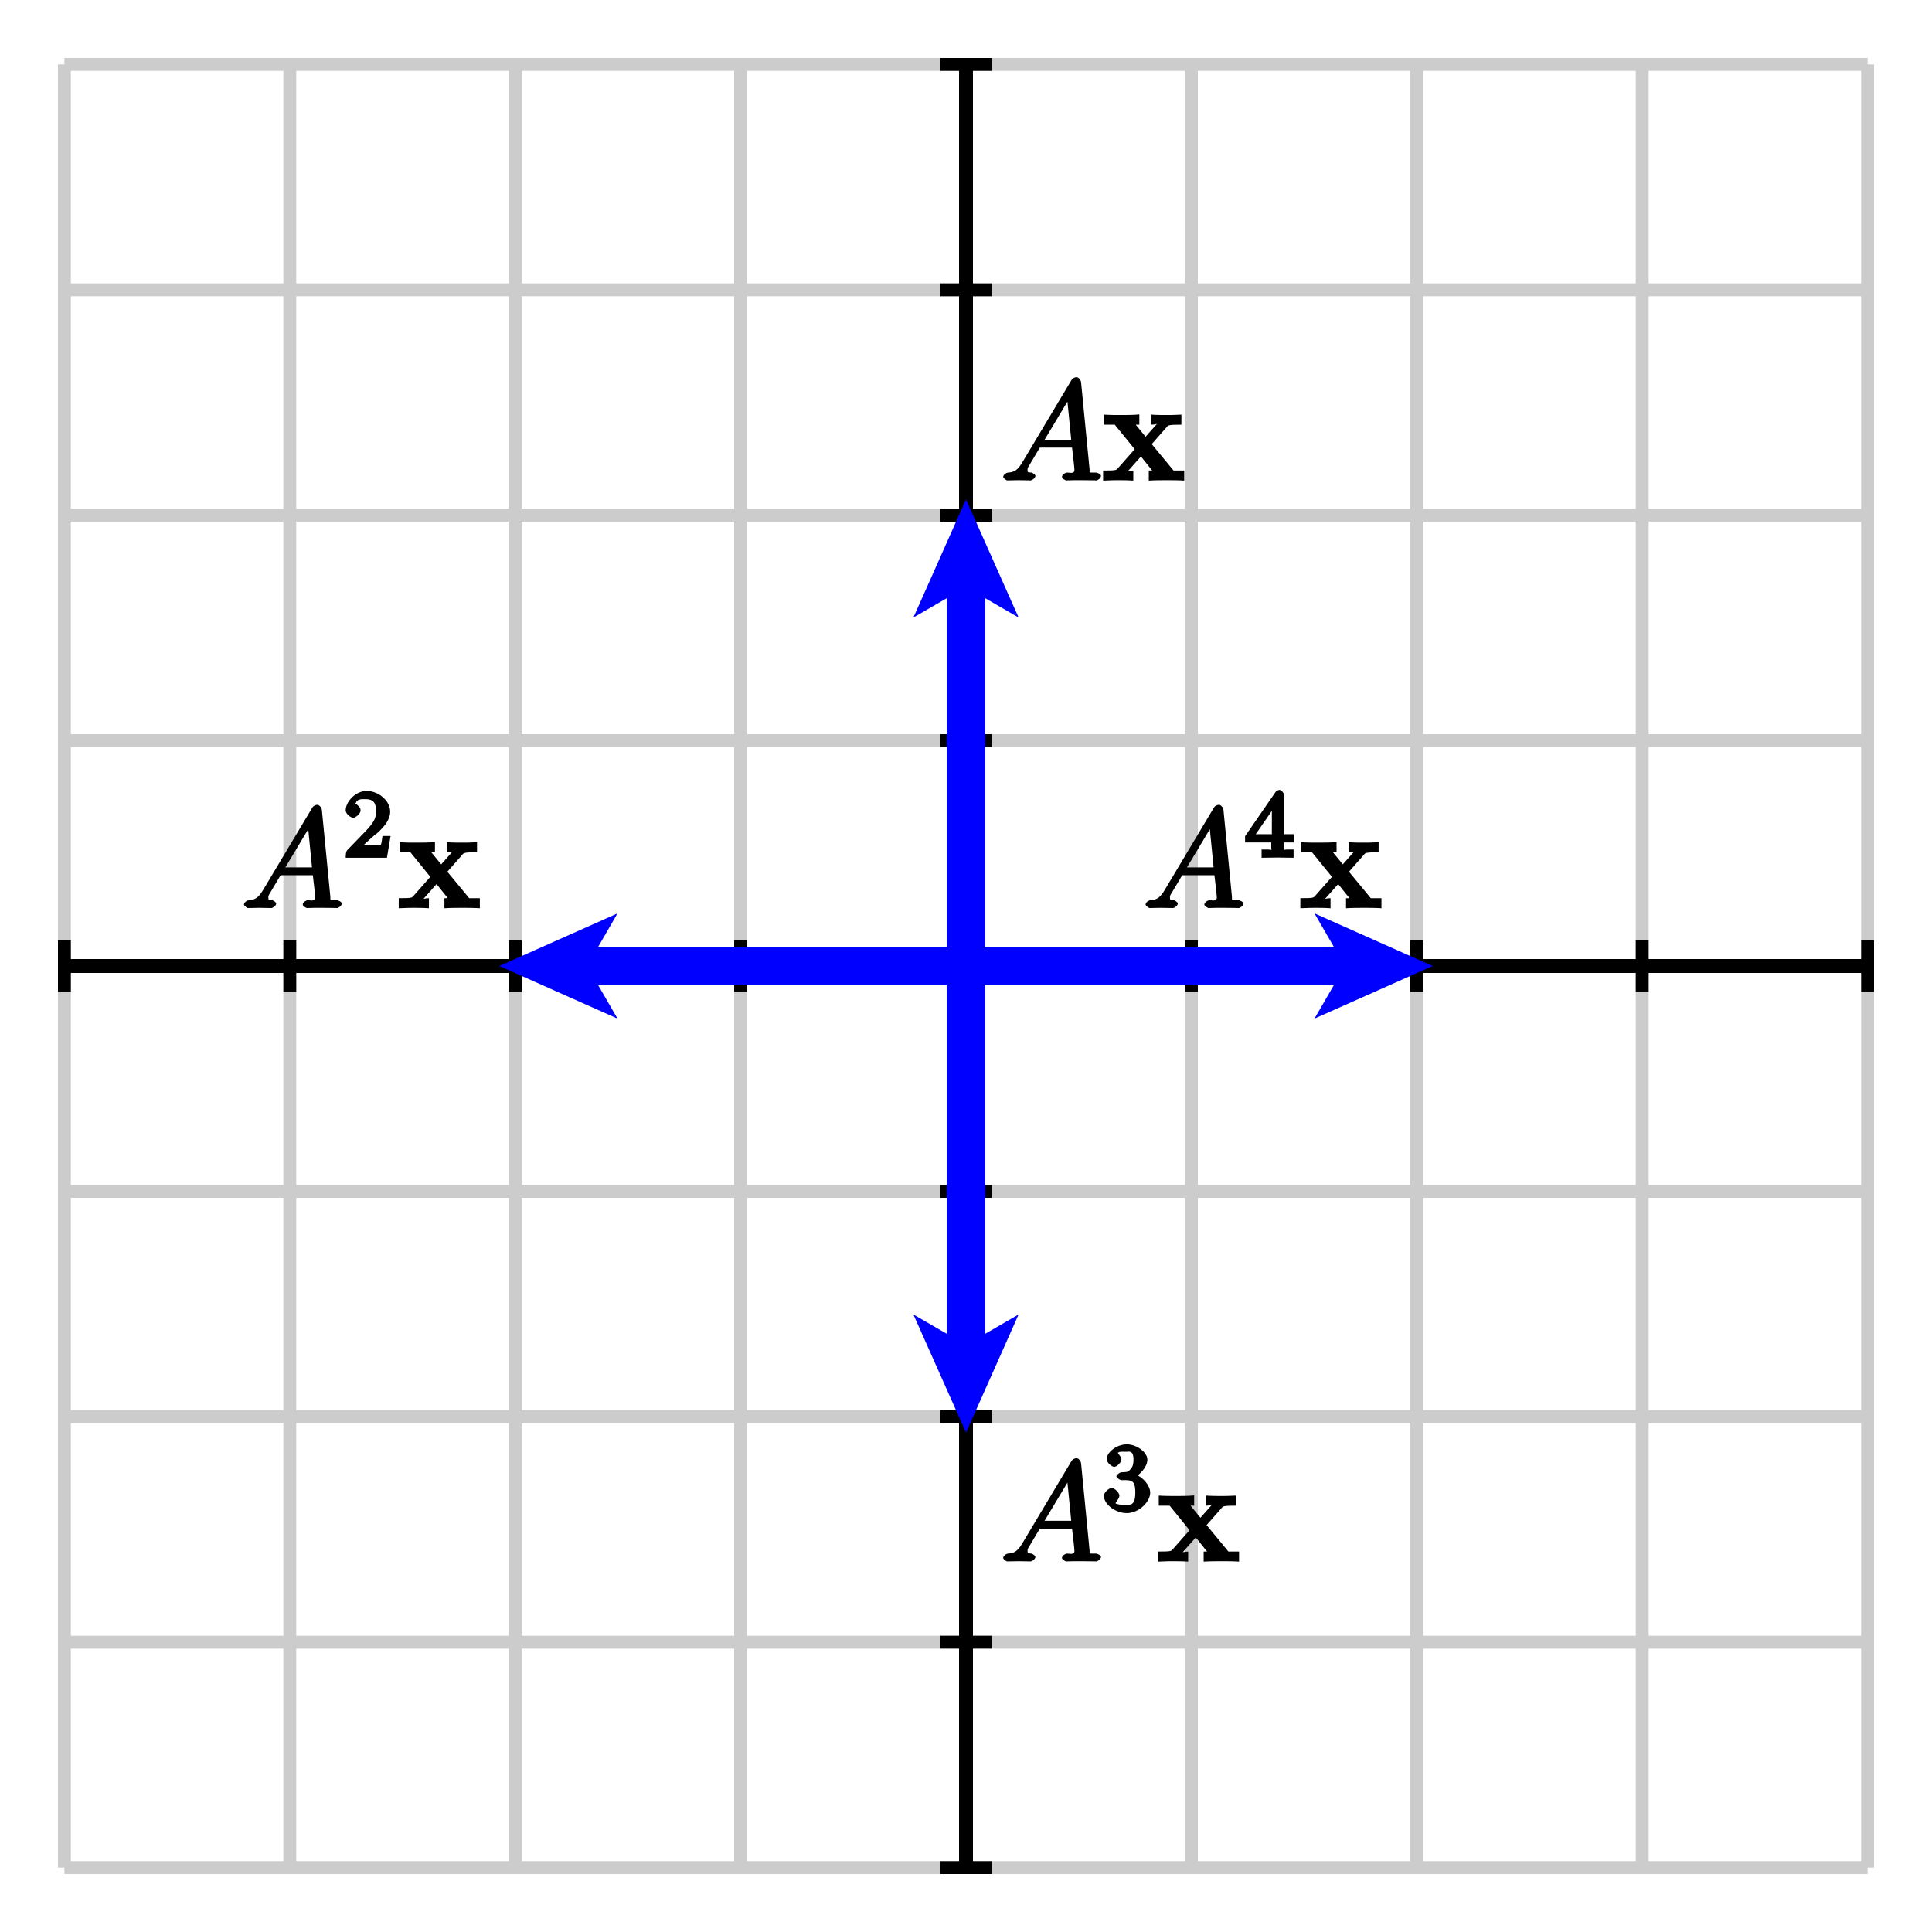
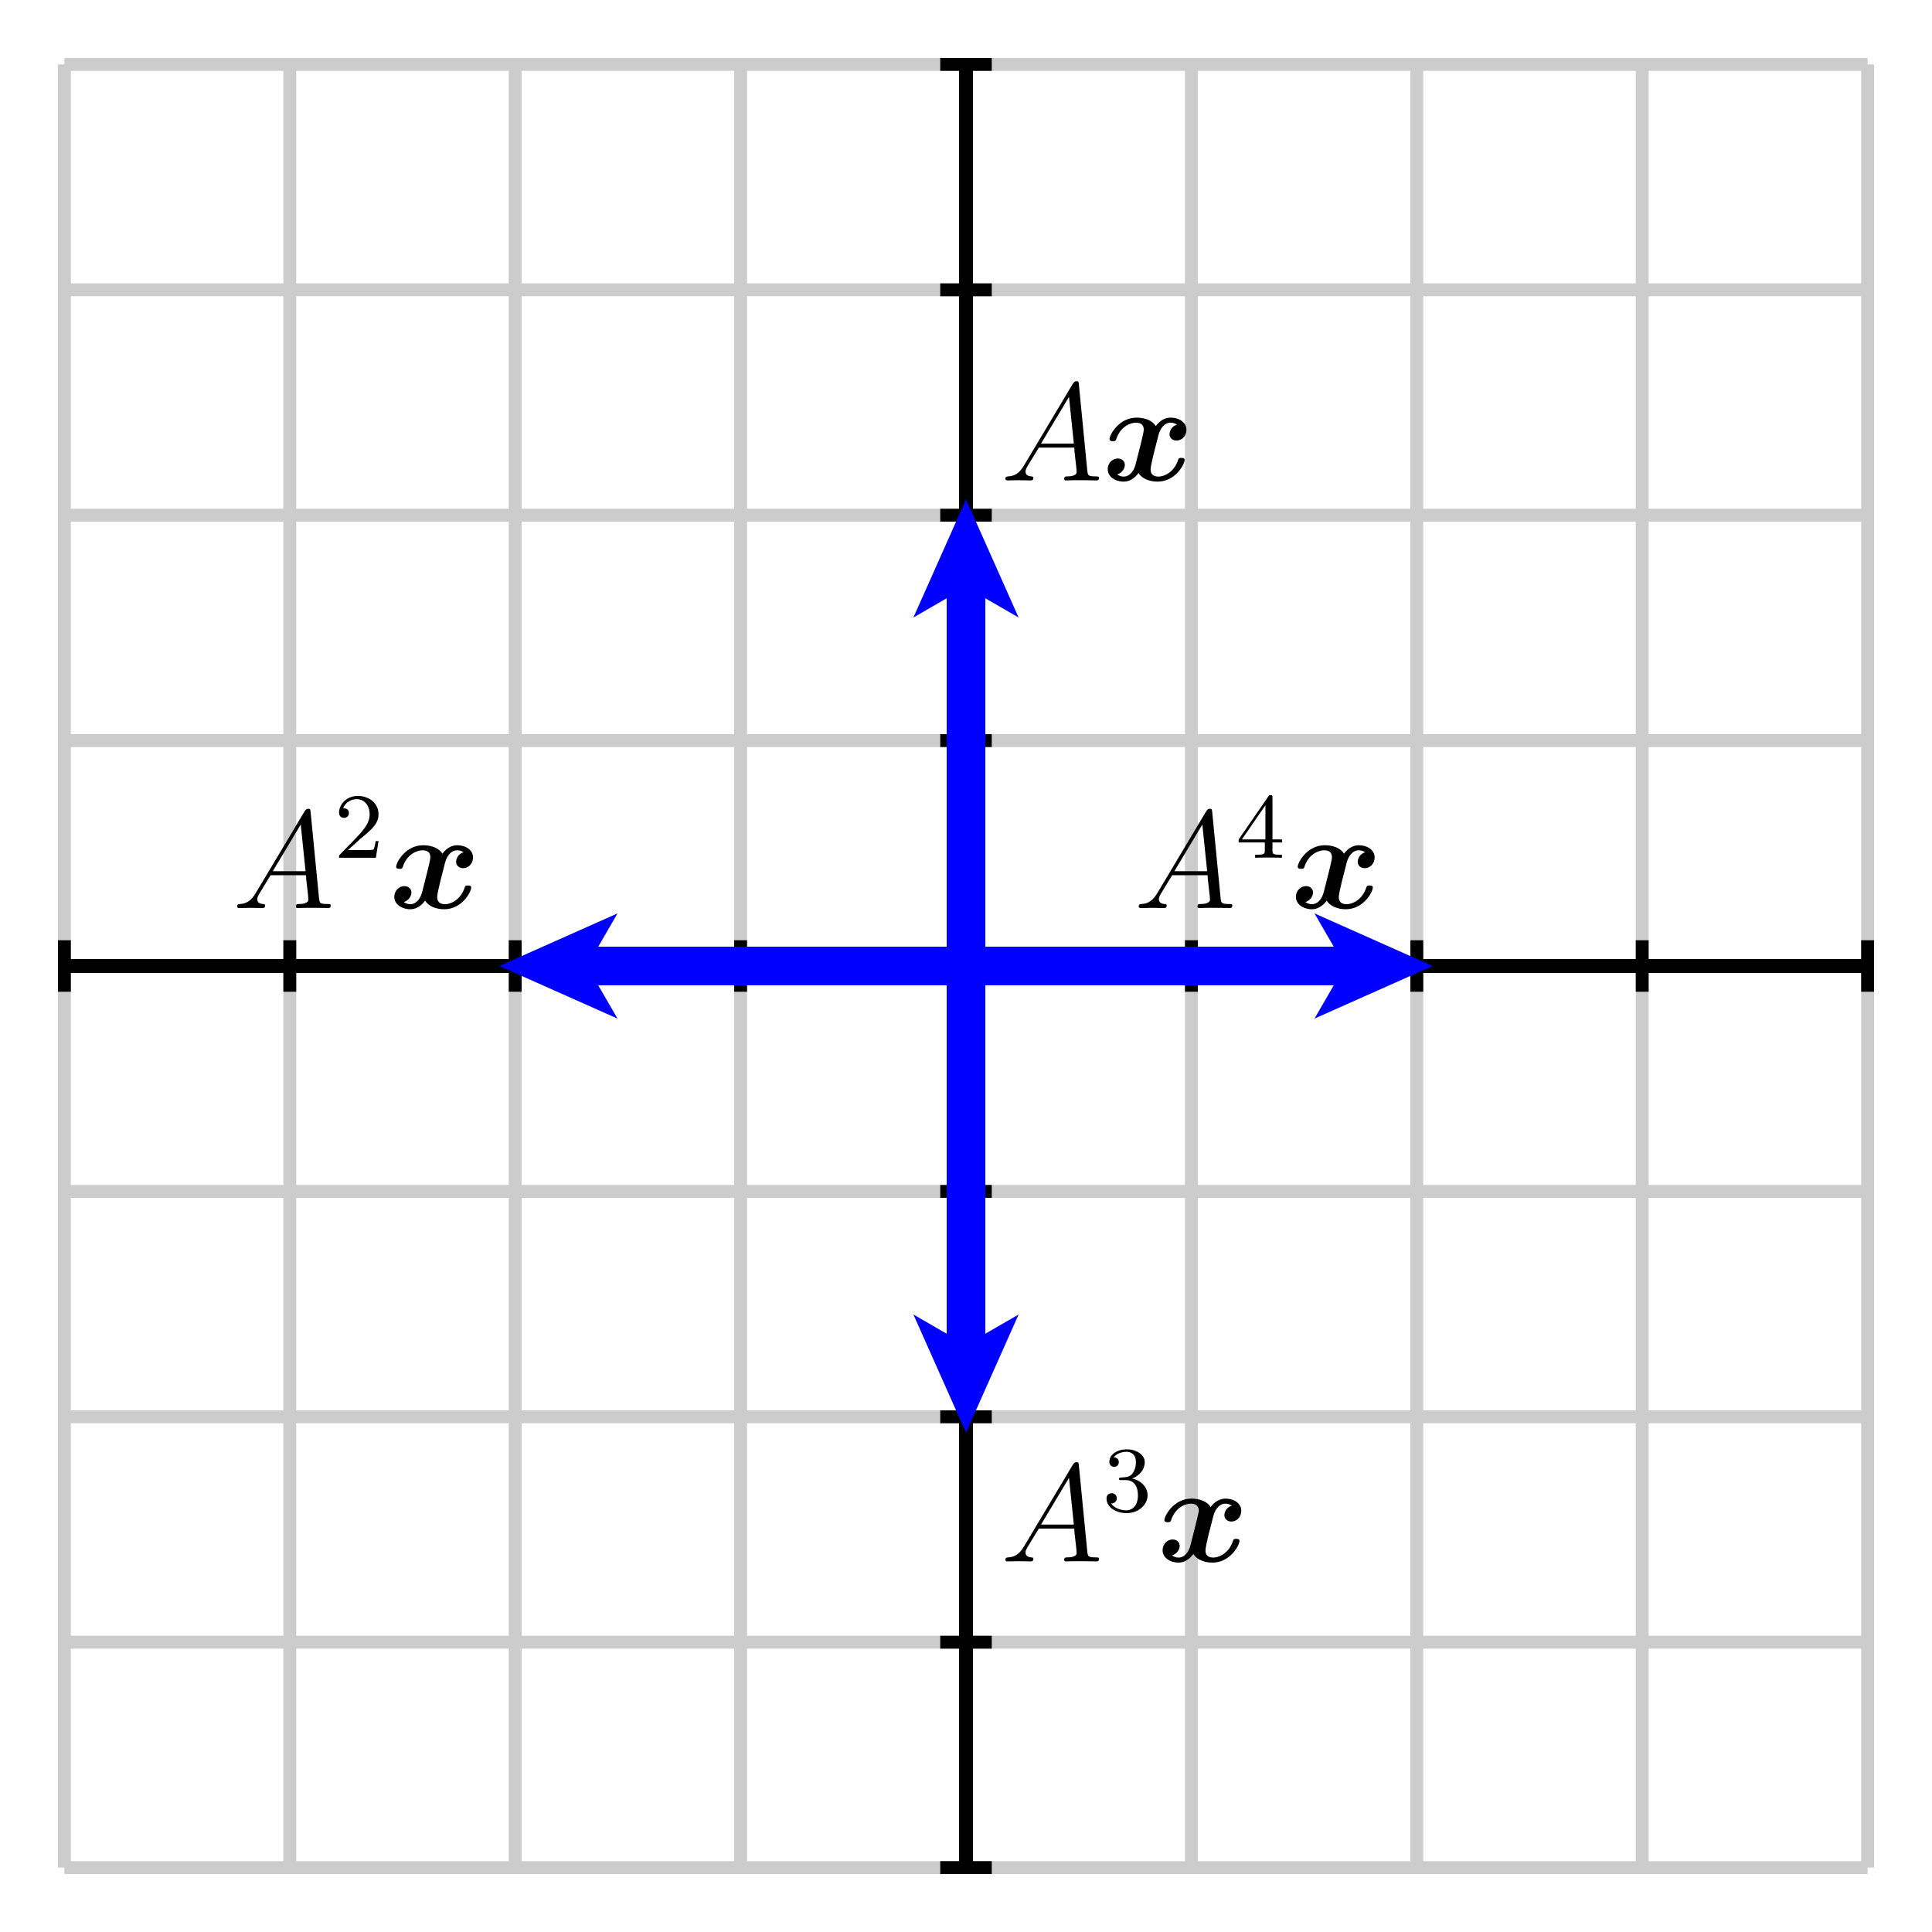
<svg xmlns="http://www.w3.org/2000/svg" xmlns:xlink="http://www.w3.org/1999/xlink" width="150pt" height="150pt" viewBox="0 0 150 150" version="1.1">
  <defs>
    <g>
      <symbol overflow="visible" id="glyph0-0">
        <path style="stroke:none;" d="" />
      </symbol>
      <symbol overflow="visible" id="glyph0-1">
-         <path style="stroke:none;" d="M 1.703 -1.453 C 1.328 -0.828 1.094 -0.641 0.578 -0.609 C 0.453 -0.609 0.188 -0.453 0.188 -0.266 C 0.188 -0.188 0.422 0 0.5 0 C 0.688 0 1.172 -0.016 1.375 -0.016 C 1.688 -0.016 2.031 0 2.328 0 C 2.391 0 2.688 -0.156 2.688 -0.359 C 2.688 -0.453 2.438 -0.609 2.375 -0.609 C 2.125 -0.641 2.078 -0.578 2.078 -0.828 C 2.078 -0.984 2.109 -1 2.25 -1.234 L 3.031 -2.547 L 5.531 -2.547 C 5.531 -2.609 5.531 -2.516 5.547 -2.422 C 5.578 -2.141 5.719 -1.016 5.719 -0.812 C 5.719 -0.484 5.328 -0.609 5.156 -0.609 C 5.047 -0.609 4.75 -0.469 4.75 -0.266 C 4.75 -0.156 5.016 0 5.078 0 C 5.266 0 5.484 -0.016 5.672 -0.016 L 6.281 -0.016 C 6.938 -0.016 7.422 0 7.422 0 C 7.5 0 7.781 -0.156 7.781 -0.359 C 7.781 -0.469 7.531 -0.609 7.359 -0.609 C 6.766 -0.609 6.922 -0.562 6.891 -0.891 L 6.234 -7.625 C 6.203 -7.844 6 -8.016 5.891 -8.016 C 5.781 -8.016 5.578 -7.953 5.484 -7.781 Z M 3.25 -2.906 L 5.422 -6.531 L 5.125 -6.641 L 5.469 -3.156 L 3.406 -3.156 Z M 3.25 -2.906 " />
+         <path style="stroke:none;" d="M 1.828 -1.203 C 1.453 -0.562 1.094 -0.344 0.578 -0.312 C 0.453 -0.297 0.359 -0.297 0.359 -0.109 C 0.359 -0.047 0.422 0 0.5 0 C 0.688 0 1.172 -0.016 1.375 -0.016 C 1.688 -0.016 2.031 0 2.328 0 C 2.391 0 2.531 0 2.531 -0.203 C 2.531 -0.297 2.438 -0.312 2.375 -0.312 C 2.125 -0.328 1.922 -0.422 1.922 -0.688 C 1.922 -0.828 1.984 -0.953 2.125 -1.188 L 2.953 -2.547 L 5.703 -2.547 C 5.719 -2.453 5.719 -2.359 5.719 -2.266 C 5.75 -1.984 5.891 -0.859 5.891 -0.656 C 5.891 -0.328 5.328 -0.312 5.156 -0.312 C 5.047 -0.312 4.922 -0.312 4.922 -0.125 C 4.922 0 5.016 0 5.078 0 C 5.266 0 5.484 -0.016 5.672 -0.016 L 6.281 -0.016 C 6.938 -0.016 7.422 0 7.422 0 C 7.5 0 7.625 0 7.625 -0.203 C 7.625 -0.312 7.531 -0.312 7.359 -0.312 C 6.766 -0.312 6.766 -0.406 6.719 -0.734 L 6.062 -7.469 C 6.047 -7.688 6 -7.703 5.891 -7.703 C 5.781 -7.703 5.719 -7.688 5.609 -7.531 Z M 3.125 -2.859 L 5.297 -6.484 L 5.672 -2.859 Z M 3.125 -2.859 " />
      </symbol>
      <symbol overflow="visible" id="glyph1-0">
        <path style="stroke:none;" d="" />
      </symbol>
      <symbol overflow="visible" id="glyph1-1">
-         <path style="stroke:none;" d="M 3.719 -2.703 L 4.984 -4.141 C 5.094 -4.281 5.109 -4.328 6.125 -4.328 L 6.125 -5.109 C 5.391 -5.078 5.375 -5.078 5.016 -5.078 C 4.703 -5.078 4.234 -5.078 3.797 -5.109 L 3.797 -4.328 C 4.141 -4.328 4.219 -4.422 4.219 -4.344 C 4.219 -4.328 4.203 -4.359 4.188 -4.344 L 3.344 -3.391 L 2.578 -4.328 L 2.859 -4.328 L 2.859 -5.125 C 2.484 -5.078 1.75 -5.078 1.453 -5.078 C 1.141 -5.078 0.547 -5.078 0.109 -5.109 L 0.109 -4.328 L 0.953 -4.328 L 2.5 -2.422 L 1.203 -0.953 C 1.062 -0.797 1.094 -0.766 0.047 -0.766 L 0.047 0.016 C 0.844 -0.016 0.859 -0.016 1.203 -0.016 C 1.516 -0.016 1.969 -0.016 2.391 0.016 L 2.391 -0.766 C 2.062 -0.766 1.969 -0.672 1.969 -0.75 C 1.969 -0.75 1.922 -0.656 2 -0.75 L 2.984 -1.859 L 3.859 -0.766 L 3.594 -0.766 L 3.594 0.016 C 4 -0.016 4.719 -0.016 5.016 -0.016 C 5.344 -0.016 5.922 -0.016 6.344 0.016 L 6.344 -0.766 L 5.516 -0.766 L 3.828 -2.812 Z M 3.719 -2.703 " />
+         <path style="stroke:none;" d="M 5.781 -4.328 C 5.391 -4.219 5.203 -3.859 5.203 -3.578 C 5.203 -3.344 5.391 -3.094 5.75 -3.094 C 6.125 -3.094 6.516 -3.406 6.516 -3.938 C 6.516 -4.5 5.953 -4.875 5.297 -4.875 C 4.672 -4.875 4.281 -4.422 4.141 -4.219 C 3.859 -4.672 3.266 -4.875 2.641 -4.875 C 1.281 -4.875 0.547 -3.547 0.547 -3.203 C 0.547 -3.047 0.719 -3.047 0.812 -3.047 C 0.938 -3.047 1.016 -3.047 1.062 -3.188 C 1.375 -4.172 2.156 -4.484 2.594 -4.484 C 3 -4.484 3.203 -4.297 3.203 -3.953 C 3.203 -3.75 3.047 -3.156 2.953 -2.766 L 2.578 -1.281 C 2.422 -0.625 2.031 -0.297 1.656 -0.297 C 1.609 -0.297 1.359 -0.297 1.141 -0.469 C 1.531 -0.578 1.734 -0.938 1.734 -1.203 C 1.734 -1.453 1.547 -1.703 1.188 -1.703 C 0.812 -1.703 0.406 -1.391 0.406 -0.859 C 0.406 -0.297 0.984 0.094 1.641 0.094 C 2.25 0.094 2.656 -0.375 2.797 -0.578 C 3.062 -0.125 3.672 0.094 4.281 0.094 C 5.641 0.094 6.375 -1.234 6.375 -1.594 C 6.375 -1.75 6.219 -1.75 6.125 -1.75 C 6 -1.75 5.922 -1.75 5.875 -1.609 C 5.562 -0.625 4.781 -0.297 4.344 -0.297 C 3.938 -0.297 3.734 -0.5 3.734 -0.844 C 3.734 -1.062 3.875 -1.641 3.969 -2.047 C 4.047 -2.328 4.297 -3.344 4.344 -3.516 C 4.516 -4.156 4.891 -4.484 5.266 -4.484 C 5.328 -4.484 5.578 -4.484 5.781 -4.328 Z M 5.781 -4.328 " />
      </symbol>
      <symbol overflow="visible" id="glyph2-0">
        <path style="stroke:none;" d="" />
      </symbol>
      <symbol overflow="visible" id="glyph2-1">
-         <path style="stroke:none;" d="M 2.172 -1.531 C 2.281 -1.641 2.578 -1.875 2.703 -1.969 C 3.141 -2.391 3.641 -2.922 3.641 -3.578 C 3.641 -4.438 2.719 -5.188 1.812 -5.188 C 0.953 -5.188 0.188 -4.344 0.188 -3.688 C 0.188 -3.344 0.656 -3.094 0.766 -3.094 C 0.922 -3.094 1.344 -3.406 1.344 -3.672 C 1.344 -4.047 0.781 -4.25 0.969 -4.25 C 1.109 -4.578 1.391 -4.547 1.734 -4.547 C 2.406 -4.547 2.547 -4.188 2.547 -3.578 C 2.547 -2.828 2.078 -2.422 1.234 -1.547 L 0.328 -0.609 C 0.234 -0.531 0.188 -0.375 0.188 0 L 3.391 0 L 3.672 -1.688 L 3.047 -1.688 C 2.984 -1.344 2.984 -1.125 2.906 -0.984 C 2.859 -0.922 2.453 -1 2.344 -1 L 1.062 -1 L 1.203 -0.641 Z M 2.172 -1.531 " />
+         <path style="stroke:none;" d="M 2.031 -1.469 C 2.141 -1.578 2.453 -1.812 2.562 -1.922 C 3.016 -2.328 3.438 -2.719 3.438 -3.375 C 3.438 -4.234 2.719 -4.797 1.812 -4.797 C 0.953 -4.797 0.375 -4.141 0.375 -3.5 C 0.375 -3.141 0.656 -3.094 0.766 -3.094 C 0.922 -3.094 1.141 -3.203 1.141 -3.469 C 1.141 -3.844 0.781 -3.844 0.688 -3.844 C 0.906 -4.375 1.391 -4.547 1.734 -4.547 C 2.406 -4.547 2.75 -3.984 2.75 -3.375 C 2.75 -2.625 2.219 -2.078 1.375 -1.203 L 0.469 -0.281 C 0.375 -0.188 0.375 -0.188 0.375 0 L 3.234 0 L 3.438 -1.297 L 3.219 -1.297 C 3.188 -1.141 3.141 -0.781 3.047 -0.641 C 3 -0.594 2.453 -0.594 2.344 -0.594 L 1.062 -0.594 Z M 2.031 -1.469 " />
      </symbol>
      <symbol overflow="visible" id="glyph2-2">
-         <path style="stroke:none;" d="M 1.828 -2.406 C 2.391 -2.406 2.547 -2.188 2.547 -1.438 C 2.547 -0.531 2.234 -0.469 1.859 -0.469 C 1.469 -0.469 1.062 -0.547 1.031 -0.594 C 0.922 -0.594 1.312 -0.953 1.312 -1.203 C 1.312 -1.422 0.938 -1.797 0.719 -1.797 C 0.516 -1.797 0.109 -1.469 0.109 -1.188 C 0.109 -0.5 1.047 0.156 1.875 0.156 C 2.828 0.156 3.703 -0.719 3.703 -1.438 C 3.703 -2.031 3.031 -2.781 2.297 -2.938 L 2.297 -2.531 C 2.859 -2.734 3.484 -3.422 3.484 -4 C 3.484 -4.578 2.641 -5.188 1.891 -5.188 C 1.109 -5.188 0.328 -4.578 0.328 -4.031 C 0.328 -3.766 0.719 -3.438 0.906 -3.438 C 1.125 -3.438 1.469 -3.797 1.469 -4.016 C 1.469 -4.281 1.031 -4.578 1.266 -4.562 C 1.312 -4.641 1.734 -4.609 1.859 -4.609 C 2.047 -4.609 2.406 -4.75 2.406 -4 C 2.406 -3.5 2.25 -3.328 2.141 -3.219 C 1.938 -3 1.906 -3.047 1.469 -3.016 C 1.328 -3.016 1.078 -2.797 1.078 -2.703 C 1.078 -2.609 1.344 -2.406 1.469 -2.406 Z M 1.828 -2.406 " />
+         <path style="stroke:none;" d="M 1.828 -2.406 C 2.391 -2.406 2.75 -1.984 2.75 -1.234 C 2.75 -0.328 2.234 -0.062 1.859 -0.062 C 1.469 -0.062 0.922 -0.203 0.672 -0.594 C 0.922 -0.594 1.109 -0.75 1.109 -1 C 1.109 -1.219 0.938 -1.391 0.719 -1.391 C 0.516 -1.391 0.312 -1.266 0.312 -0.984 C 0.312 -0.297 1.047 0.156 1.875 0.156 C 2.828 0.156 3.5 -0.516 3.5 -1.234 C 3.5 -1.828 3.031 -2.375 2.297 -2.531 C 2.859 -2.734 3.281 -3.234 3.281 -3.797 C 3.281 -4.375 2.641 -4.797 1.891 -4.797 C 1.109 -4.797 0.531 -4.375 0.531 -3.828 C 0.531 -3.562 0.719 -3.438 0.906 -3.438 C 1.125 -3.438 1.266 -3.594 1.266 -3.812 C 1.266 -4.078 1.031 -4.172 0.875 -4.188 C 1.188 -4.578 1.734 -4.609 1.859 -4.609 C 2.047 -4.609 2.594 -4.547 2.594 -3.797 C 2.594 -3.297 2.391 -3 2.297 -2.875 C 2.078 -2.656 1.906 -2.641 1.469 -2.609 C 1.328 -2.609 1.281 -2.594 1.281 -2.5 C 1.281 -2.406 1.344 -2.406 1.469 -2.406 Z M 1.828 -2.406 " />
      </symbol>
      <symbol overflow="visible" id="glyph2-3">
-         <path style="stroke:none;" d="M 3.047 -4.859 C 3.047 -5 2.844 -5.266 2.688 -5.266 C 2.594 -5.266 2.438 -5.188 2.375 -5.094 L 0.016 -1.672 L 0.016 -1.188 L 2.047 -1.188 L 2.047 -0.781 C 2.047 -0.516 2.219 -0.641 1.672 -0.641 L 1.297 -0.641 L 1.297 0 C 2.125 -0.016 2.125 -0.016 2.547 -0.016 C 2.953 -0.016 2.969 -0.016 3.781 0 L 3.781 -0.641 L 3.422 -0.641 C 2.859 -0.641 3.047 -0.516 3.047 -0.781 L 3.047 -1.188 L 3.797 -1.188 L 3.797 -1.828 L 3.047 -1.828 Z M 2.094 -4.281 L 2.094 -1.828 L 0.844 -1.828 L 2.438 -4.141 Z M 2.094 -4.281 " />
+         <path style="stroke:none;" d="M 2.844 -4.656 C 2.844 -4.797 2.844 -4.859 2.688 -4.859 C 2.594 -4.859 2.578 -4.859 2.516 -4.75 L 0.219 -1.422 L 0.219 -1.188 L 2.25 -1.188 L 2.25 -0.578 C 2.25 -0.312 2.219 -0.234 1.672 -0.234 L 1.5 -0.234 L 1.5 0 C 2.125 -0.016 2.125 -0.016 2.547 -0.016 C 2.953 -0.016 2.969 -0.016 3.578 0 L 3.578 -0.234 L 3.422 -0.234 C 2.859 -0.234 2.844 -0.312 2.844 -0.578 L 2.844 -1.188 L 3.594 -1.188 L 3.594 -1.422 L 2.844 -1.422 Z M 2.297 -4.078 L 2.297 -1.422 L 0.469 -1.422 Z M 2.297 -4.078 " />
      </symbol>
    </g>
  </defs>
  <g id="surface1">
    <path style="fill:none;stroke-width:10;stroke-linecap:butt;stroke-linejoin:miter;stroke:rgb(80.077%,80.077%,80.077%);stroke-opacity:1;stroke-miterlimit:10;" d="M 50 50 L 50 1450 M 225 50 L 225 1450 M 400 50 L 400 1450 M 575 50 L 575 1450 M 750 50 L 750 1450 M 925 50 L 925 1450 M 1100 50 L 1100 1450 M 1275 50 L 1275 1450 M 1450 50 L 1450 1450 M 50 50 L 1450 50 M 50 225 L 1450 225 M 50 400 L 1450 400 M 50 575 L 1450 575 M 50 750 L 1450 750 M 50 925 L 1450 925 M 50 1100 L 1450 1100 M 50 1275 L 1450 1275 M 50 1450 L 1450 1450 " transform="matrix(0.1,0,0,-0.1,0,150)" />
    <path style="fill:none;stroke-width:10;stroke-linecap:butt;stroke-linejoin:miter;stroke:rgb(0%,0%,0%);stroke-opacity:1;stroke-miterlimit:10;" d="M 50 750 L 1450 750 M 750 50 L 750 1450 " transform="matrix(0.1,0,0,-0.1,0,150)" />
    <path style="fill:none;stroke-width:10;stroke-linecap:butt;stroke-linejoin:miter;stroke:rgb(0%,0%,0%);stroke-opacity:1;stroke-miterlimit:10;" d="M 50 750 L 1450 750 M 750 50 L 750 1450 M 50 730 L 50 770 " transform="matrix(0.1,0,0,-0.1,0,150)" />
    <path style="fill:none;stroke-width:10;stroke-linecap:butt;stroke-linejoin:miter;stroke:rgb(0%,0%,0%);stroke-opacity:1;stroke-miterlimit:10;" d="M 50 750 L 1450 750 M 750 50 L 750 1450 M 225 730 L 225 770 " transform="matrix(0.1,0,0,-0.1,0,150)" />
    <path style="fill:none;stroke-width:10;stroke-linecap:butt;stroke-linejoin:miter;stroke:rgb(0%,0%,0%);stroke-opacity:1;stroke-miterlimit:10;" d="M 50 750 L 1450 750 M 750 50 L 750 1450 M 400 730 L 400 770 " transform="matrix(0.1,0,0,-0.1,0,150)" />
    <path style="fill:none;stroke-width:10;stroke-linecap:butt;stroke-linejoin:miter;stroke:rgb(0%,0%,0%);stroke-opacity:1;stroke-miterlimit:10;" d="M 50 750 L 1450 750 M 750 50 L 750 1450 M 575 730 L 575 770 " transform="matrix(0.1,0,0,-0.1,0,150)" />
    <path style="fill:none;stroke-width:10;stroke-linecap:butt;stroke-linejoin:miter;stroke:rgb(0%,0%,0%);stroke-opacity:1;stroke-miterlimit:10;" d="M 50 750 L 1450 750 M 750 50 L 750 1450 M 750 730 L 750 770 " transform="matrix(0.1,0,0,-0.1,0,150)" />
    <path style="fill:none;stroke-width:10;stroke-linecap:butt;stroke-linejoin:miter;stroke:rgb(0%,0%,0%);stroke-opacity:1;stroke-miterlimit:10;" d="M 50 750 L 1450 750 M 750 50 L 750 1450 M 925 730 L 925 770 " transform="matrix(0.1,0,0,-0.1,0,150)" />
    <path style="fill:none;stroke-width:10;stroke-linecap:butt;stroke-linejoin:miter;stroke:rgb(0%,0%,0%);stroke-opacity:1;stroke-miterlimit:10;" d="M 50 750 L 1450 750 M 750 50 L 750 1450 M 1100 730 L 1100 770 " transform="matrix(0.1,0,0,-0.1,0,150)" />
    <path style="fill:none;stroke-width:10;stroke-linecap:butt;stroke-linejoin:miter;stroke:rgb(0%,0%,0%);stroke-opacity:1;stroke-miterlimit:10;" d="M 50 750 L 1450 750 M 750 50 L 750 1450 M 1275 730 L 1275 770 " transform="matrix(0.1,0,0,-0.1,0,150)" />
    <path style="fill:none;stroke-width:10;stroke-linecap:butt;stroke-linejoin:miter;stroke:rgb(0%,0%,0%);stroke-opacity:1;stroke-miterlimit:10;" d="M 50 750 L 1450 750 M 750 50 L 750 1450 M 1450 730 L 1450 770 " transform="matrix(0.1,0,0,-0.1,0,150)" />
    <path style="fill:none;stroke-width:10;stroke-linecap:butt;stroke-linejoin:miter;stroke:rgb(0%,0%,0%);stroke-opacity:1;stroke-miterlimit:10;" d="M 50 750 L 1450 750 M 750 50 L 750 1450 M 730 50 L 770 50 " transform="matrix(0.1,0,0,-0.1,0,150)" />
    <path style="fill:none;stroke-width:10;stroke-linecap:butt;stroke-linejoin:miter;stroke:rgb(0%,0%,0%);stroke-opacity:1;stroke-miterlimit:10;" d="M 50 750 L 1450 750 M 750 50 L 750 1450 M 730 225 L 770 225 " transform="matrix(0.1,0,0,-0.1,0,150)" />
    <path style="fill:none;stroke-width:10;stroke-linecap:butt;stroke-linejoin:miter;stroke:rgb(0%,0%,0%);stroke-opacity:1;stroke-miterlimit:10;" d="M 50 750 L 1450 750 M 750 50 L 750 1450 M 730 400 L 770 400 " transform="matrix(0.1,0,0,-0.1,0,150)" />
    <path style="fill:none;stroke-width:10;stroke-linecap:butt;stroke-linejoin:miter;stroke:rgb(0%,0%,0%);stroke-opacity:1;stroke-miterlimit:10;" d="M 50 750 L 1450 750 M 750 50 L 750 1450 M 730 575 L 770 575 " transform="matrix(0.1,0,0,-0.1,0,150)" />
    <path style="fill:none;stroke-width:10;stroke-linecap:butt;stroke-linejoin:miter;stroke:rgb(0%,0%,0%);stroke-opacity:1;stroke-miterlimit:10;" d="M 50 750 L 1450 750 M 750 50 L 750 1450 M 730 750 L 770 750 " transform="matrix(0.1,0,0,-0.1,0,150)" />
    <path style="fill:none;stroke-width:10;stroke-linecap:butt;stroke-linejoin:miter;stroke:rgb(0%,0%,0%);stroke-opacity:1;stroke-miterlimit:10;" d="M 50 750 L 1450 750 M 750 50 L 750 1450 M 730 925 L 770 925 " transform="matrix(0.1,0,0,-0.1,0,150)" />
    <path style="fill:none;stroke-width:10;stroke-linecap:butt;stroke-linejoin:miter;stroke:rgb(0%,0%,0%);stroke-opacity:1;stroke-miterlimit:10;" d="M 50 750 L 1450 750 M 750 50 L 750 1450 M 730 1100 L 770 1100 " transform="matrix(0.1,0,0,-0.1,0,150)" />
    <path style="fill:none;stroke-width:10;stroke-linecap:butt;stroke-linejoin:miter;stroke:rgb(0%,0%,0%);stroke-opacity:1;stroke-miterlimit:10;" d="M 50 750 L 1450 750 M 750 50 L 750 1450 M 730 1275 L 770 1275 " transform="matrix(0.1,0,0,-0.1,0,150)" />
    <path style="fill:none;stroke-width:10;stroke-linecap:butt;stroke-linejoin:miter;stroke:rgb(0%,0%,0%);stroke-opacity:1;stroke-miterlimit:10;" d="M 50 750 L 1450 750 M 750 50 L 750 1450 M 730 1450 L 770 1450 " transform="matrix(0.1,0,0,-0.1,0,150)" />
    <path style=" stroke:none;fill-rule:nonzero;fill:rgb(0%,0%,100%);fill-opacity:1;" d="M 76 75 L 76 45.582 L 78 46.738 L 75 40 L 72 46.738 L 74 45.582 L 74 75 L 76 75 " />
    <path style="fill:none;stroke-width:10;stroke-linecap:butt;stroke-linejoin:miter;stroke:rgb(0%,0%,100%);stroke-opacity:1;stroke-miterlimit:10;" d="M 760 750 L 760 1044.18 L 780 1032.617 L 750 1100 L 720 1032.617 L 740 1044.18 L 740 750 Z M 760 750 " transform="matrix(0.1,0,0,-0.1,0,150)" />
    <g style="fill:rgb(0%,0%,0%);fill-opacity:1;">
      <use xlink:href="#glyph0-1" x="77.7" y="37.3" />
    </g>
    <g style="fill:rgb(0%,0%,0%);fill-opacity:1;">
      <use xlink:href="#glyph1-1" x="85.598" y="37.3" />
    </g>
    <path style=" stroke:none;fill-rule:nonzero;fill:rgb(0%,0%,100%);fill-opacity:1;" d="M 75 74 L 45.582 74 L 46.738 72 L 40 75 L 46.738 78 L 45.582 76 L 75 76 L 75 74 " />
    <path style="fill:none;stroke-width:10;stroke-linecap:butt;stroke-linejoin:miter;stroke:rgb(0%,0%,100%);stroke-opacity:1;stroke-miterlimit:10;" d="M 750 760 L 455.82 760 L 467.383 780 L 400 750 L 467.383 720 L 455.82 740 L 750 740 Z M 750 760 " transform="matrix(0.1,0,0,-0.1,0,150)" />
    <g style="fill:rgb(0%,0%,0%);fill-opacity:1;">
-       <use xlink:href="#glyph0-1" x="18.755" y="70.5" />
+       <use xlink:href="#glyph0-1" x="18.052" y="70.5" />
    </g>
    <g style="fill:rgb(0%,0%,0%);fill-opacity:1;">
-       <use xlink:href="#glyph2-1" x="26.652" y="66.595" />
+       <use xlink:href="#glyph2-1" x="25.95" y="66.595" />
    </g>
    <g style="fill:rgb(0%,0%,0%);fill-opacity:1;">
-       <use xlink:href="#glyph1-1" x="30.911" y="70.5" />
+       <use xlink:href="#glyph1-1" x="30.209" y="70.5" />
    </g>
    <path style=" stroke:none;fill-rule:nonzero;fill:rgb(0%,0%,100%);fill-opacity:1;" d="M 74 75 L 74 104.418 L 72 103.262 L 75 110 L 78 103.262 L 76 104.418 L 76 75 L 74 75 " />
    <path style="fill:none;stroke-width:10;stroke-linecap:butt;stroke-linejoin:miter;stroke:rgb(0%,0%,100%);stroke-opacity:1;stroke-miterlimit:10;" d="M 740 750 L 740 455.82 L 720 467.383 L 750 400 L 780 467.383 L 760 455.82 L 760 750 Z M 740 750 " transform="matrix(0.1,0,0,-0.1,0,150)" />
    <g style="fill:rgb(0%,0%,0%);fill-opacity:1;">
      <use xlink:href="#glyph0-1" x="77.7" y="121.227" />
    </g>
    <g style="fill:rgb(0%,0%,0%);fill-opacity:1;">
      <use xlink:href="#glyph2-2" x="85.598" y="117.323" />
    </g>
    <g style="fill:rgb(0%,0%,0%);fill-opacity:1;">
      <use xlink:href="#glyph1-1" x="89.857" y="121.227" />
    </g>
    <path style=" stroke:none;fill-rule:nonzero;fill:rgb(0%,0%,100%);fill-opacity:1;" d="M 75 76 L 104.418 76 L 103.262 78 L 110 75 L 103.262 72 L 104.418 74 L 75 74 L 75 76 " />
    <path style="fill:none;stroke-width:10;stroke-linecap:butt;stroke-linejoin:miter;stroke:rgb(0%,0%,100%);stroke-opacity:1;stroke-miterlimit:10;" d="M 750 740 L 1044.18 740 L 1032.617 720 L 1100 750 L 1032.617 780 L 1044.18 760 L 750 760 Z M 750 740 " transform="matrix(0.1,0,0,-0.1,0,150)" />
    <g style="fill:rgb(0%,0%,0%);fill-opacity:1;">
-       <use xlink:href="#glyph0-1" x="88.755" y="70.5" />
+       <use xlink:href="#glyph0-1" x="88.052" y="70.5" />
    </g>
    <g style="fill:rgb(0%,0%,0%);fill-opacity:1;">
-       <use xlink:href="#glyph2-3" x="96.652" y="66.595" />
+       <use xlink:href="#glyph2-3" x="95.95" y="66.595" />
    </g>
    <g style="fill:rgb(0%,0%,0%);fill-opacity:1;">
-       <use xlink:href="#glyph1-1" x="100.911" y="70.5" />
+       <use xlink:href="#glyph1-1" x="100.209" y="70.5" />
    </g>
  </g>
</svg>
